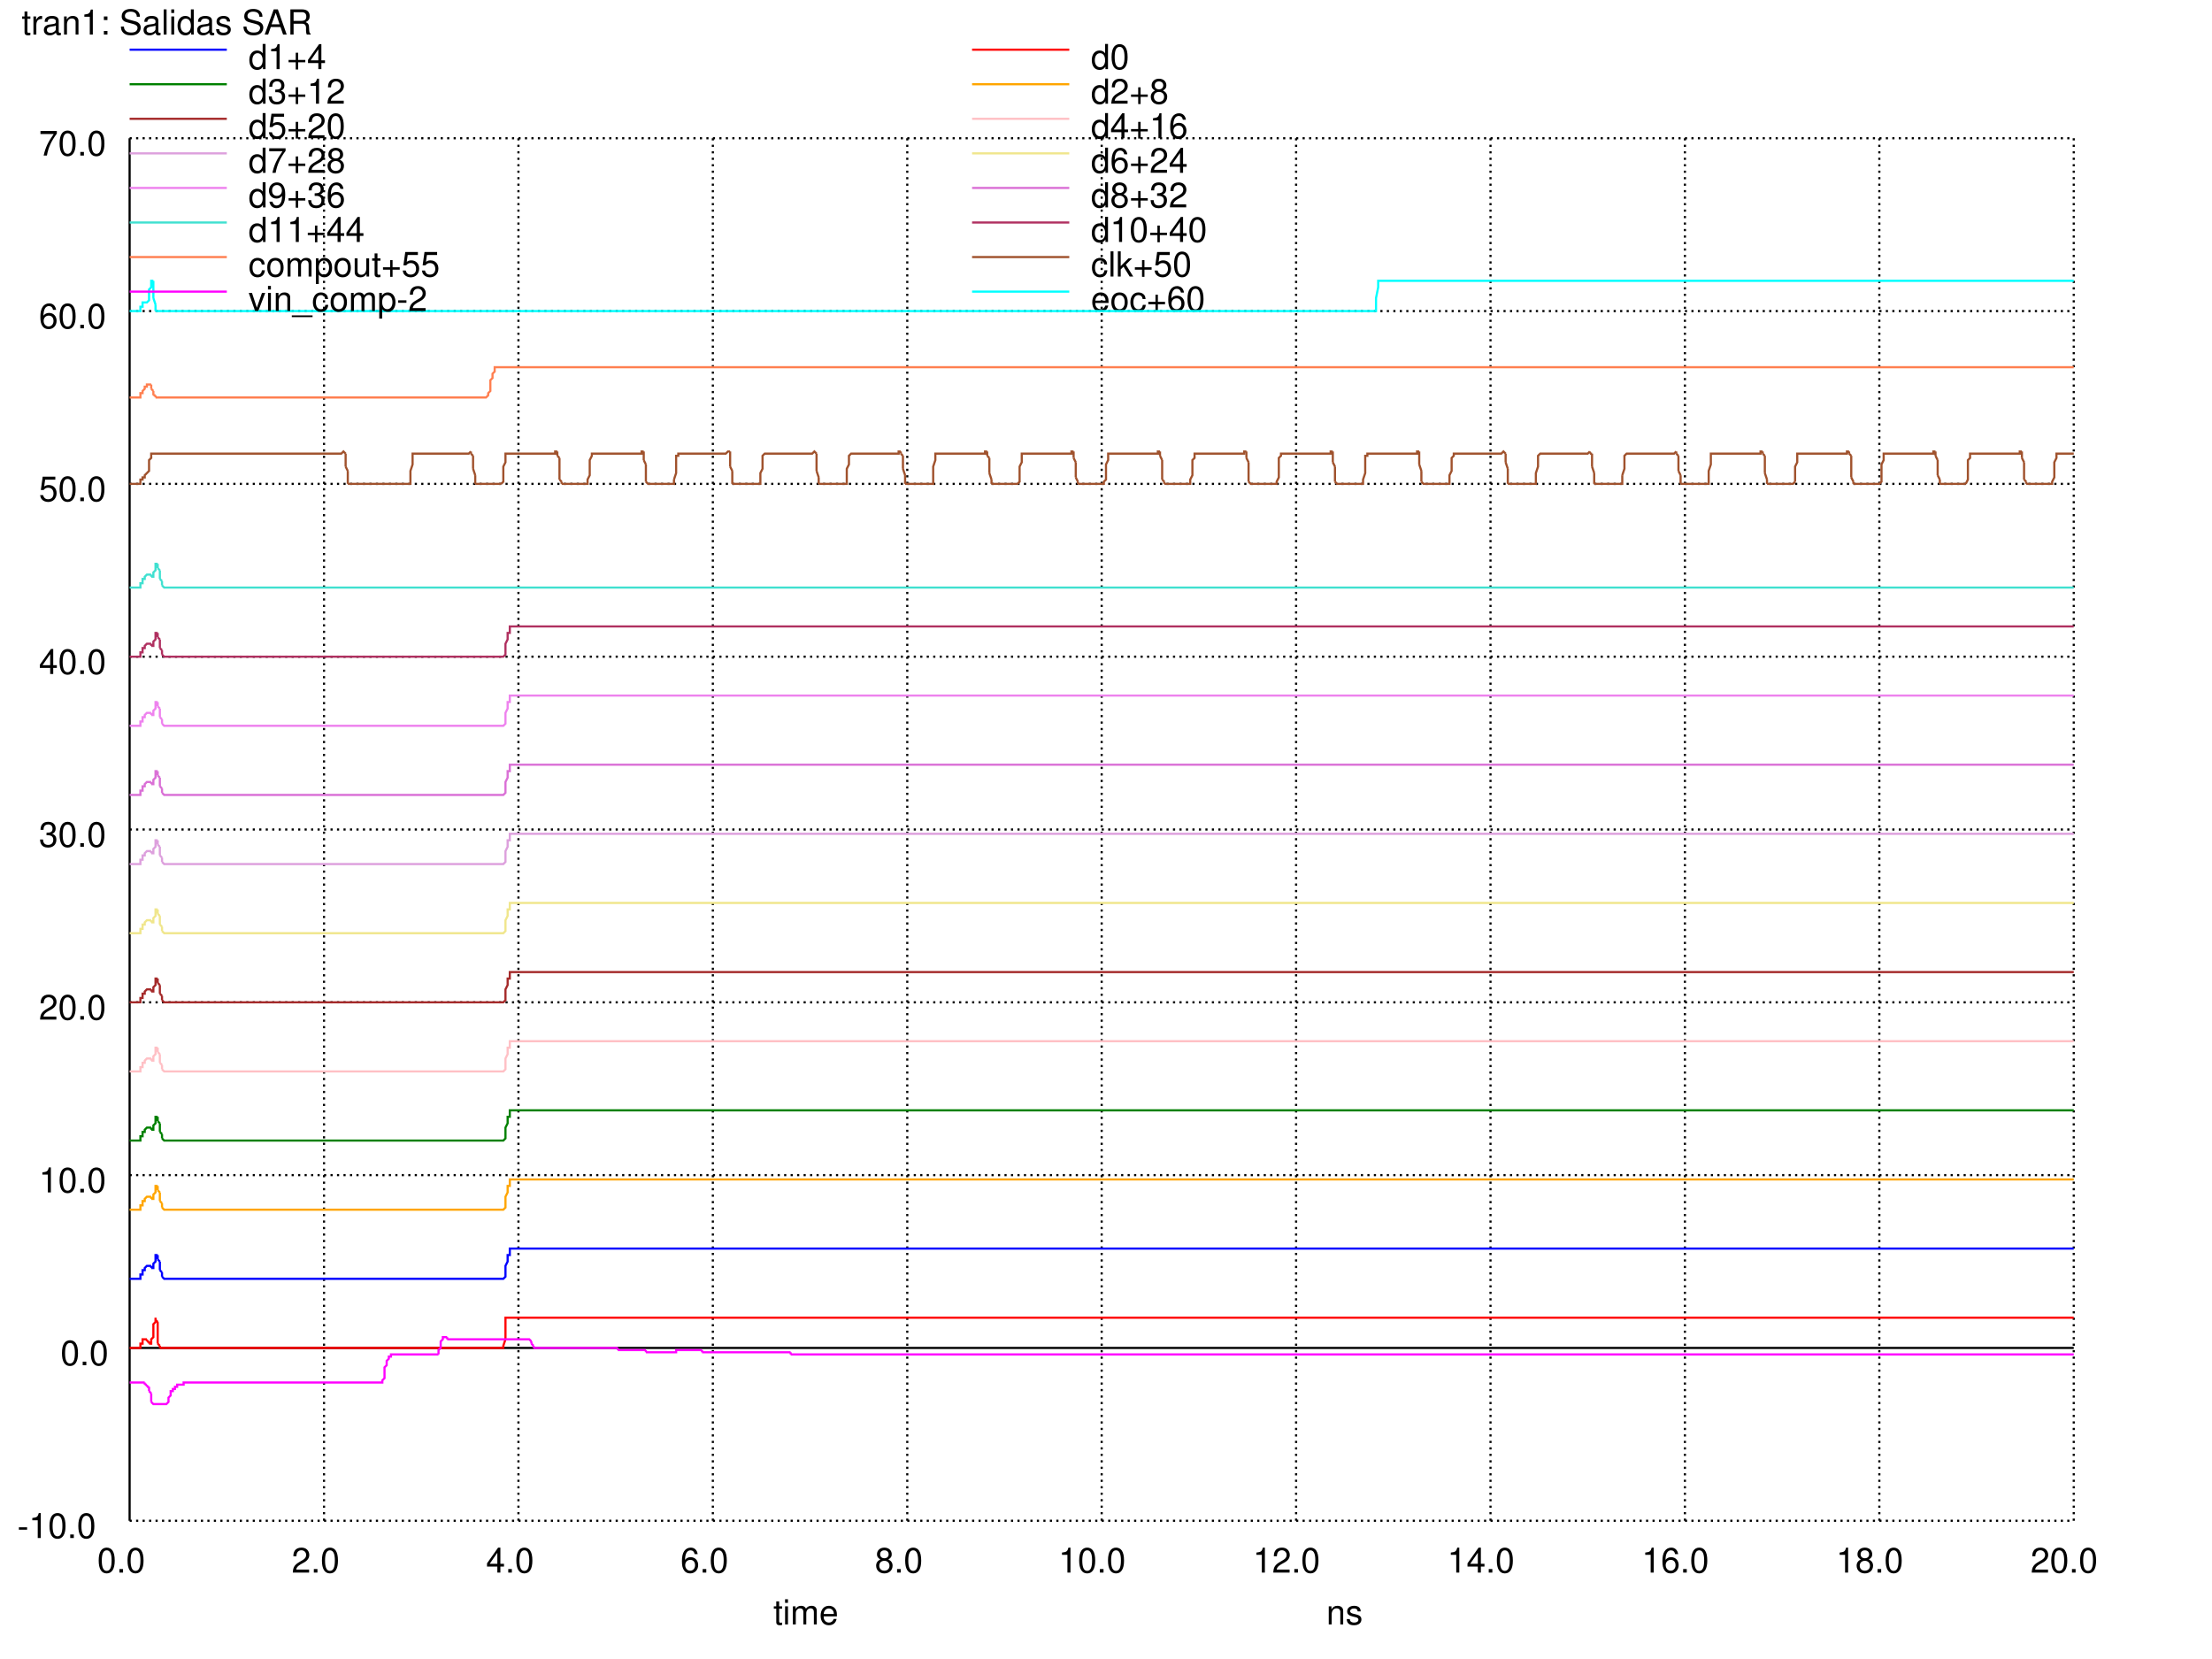
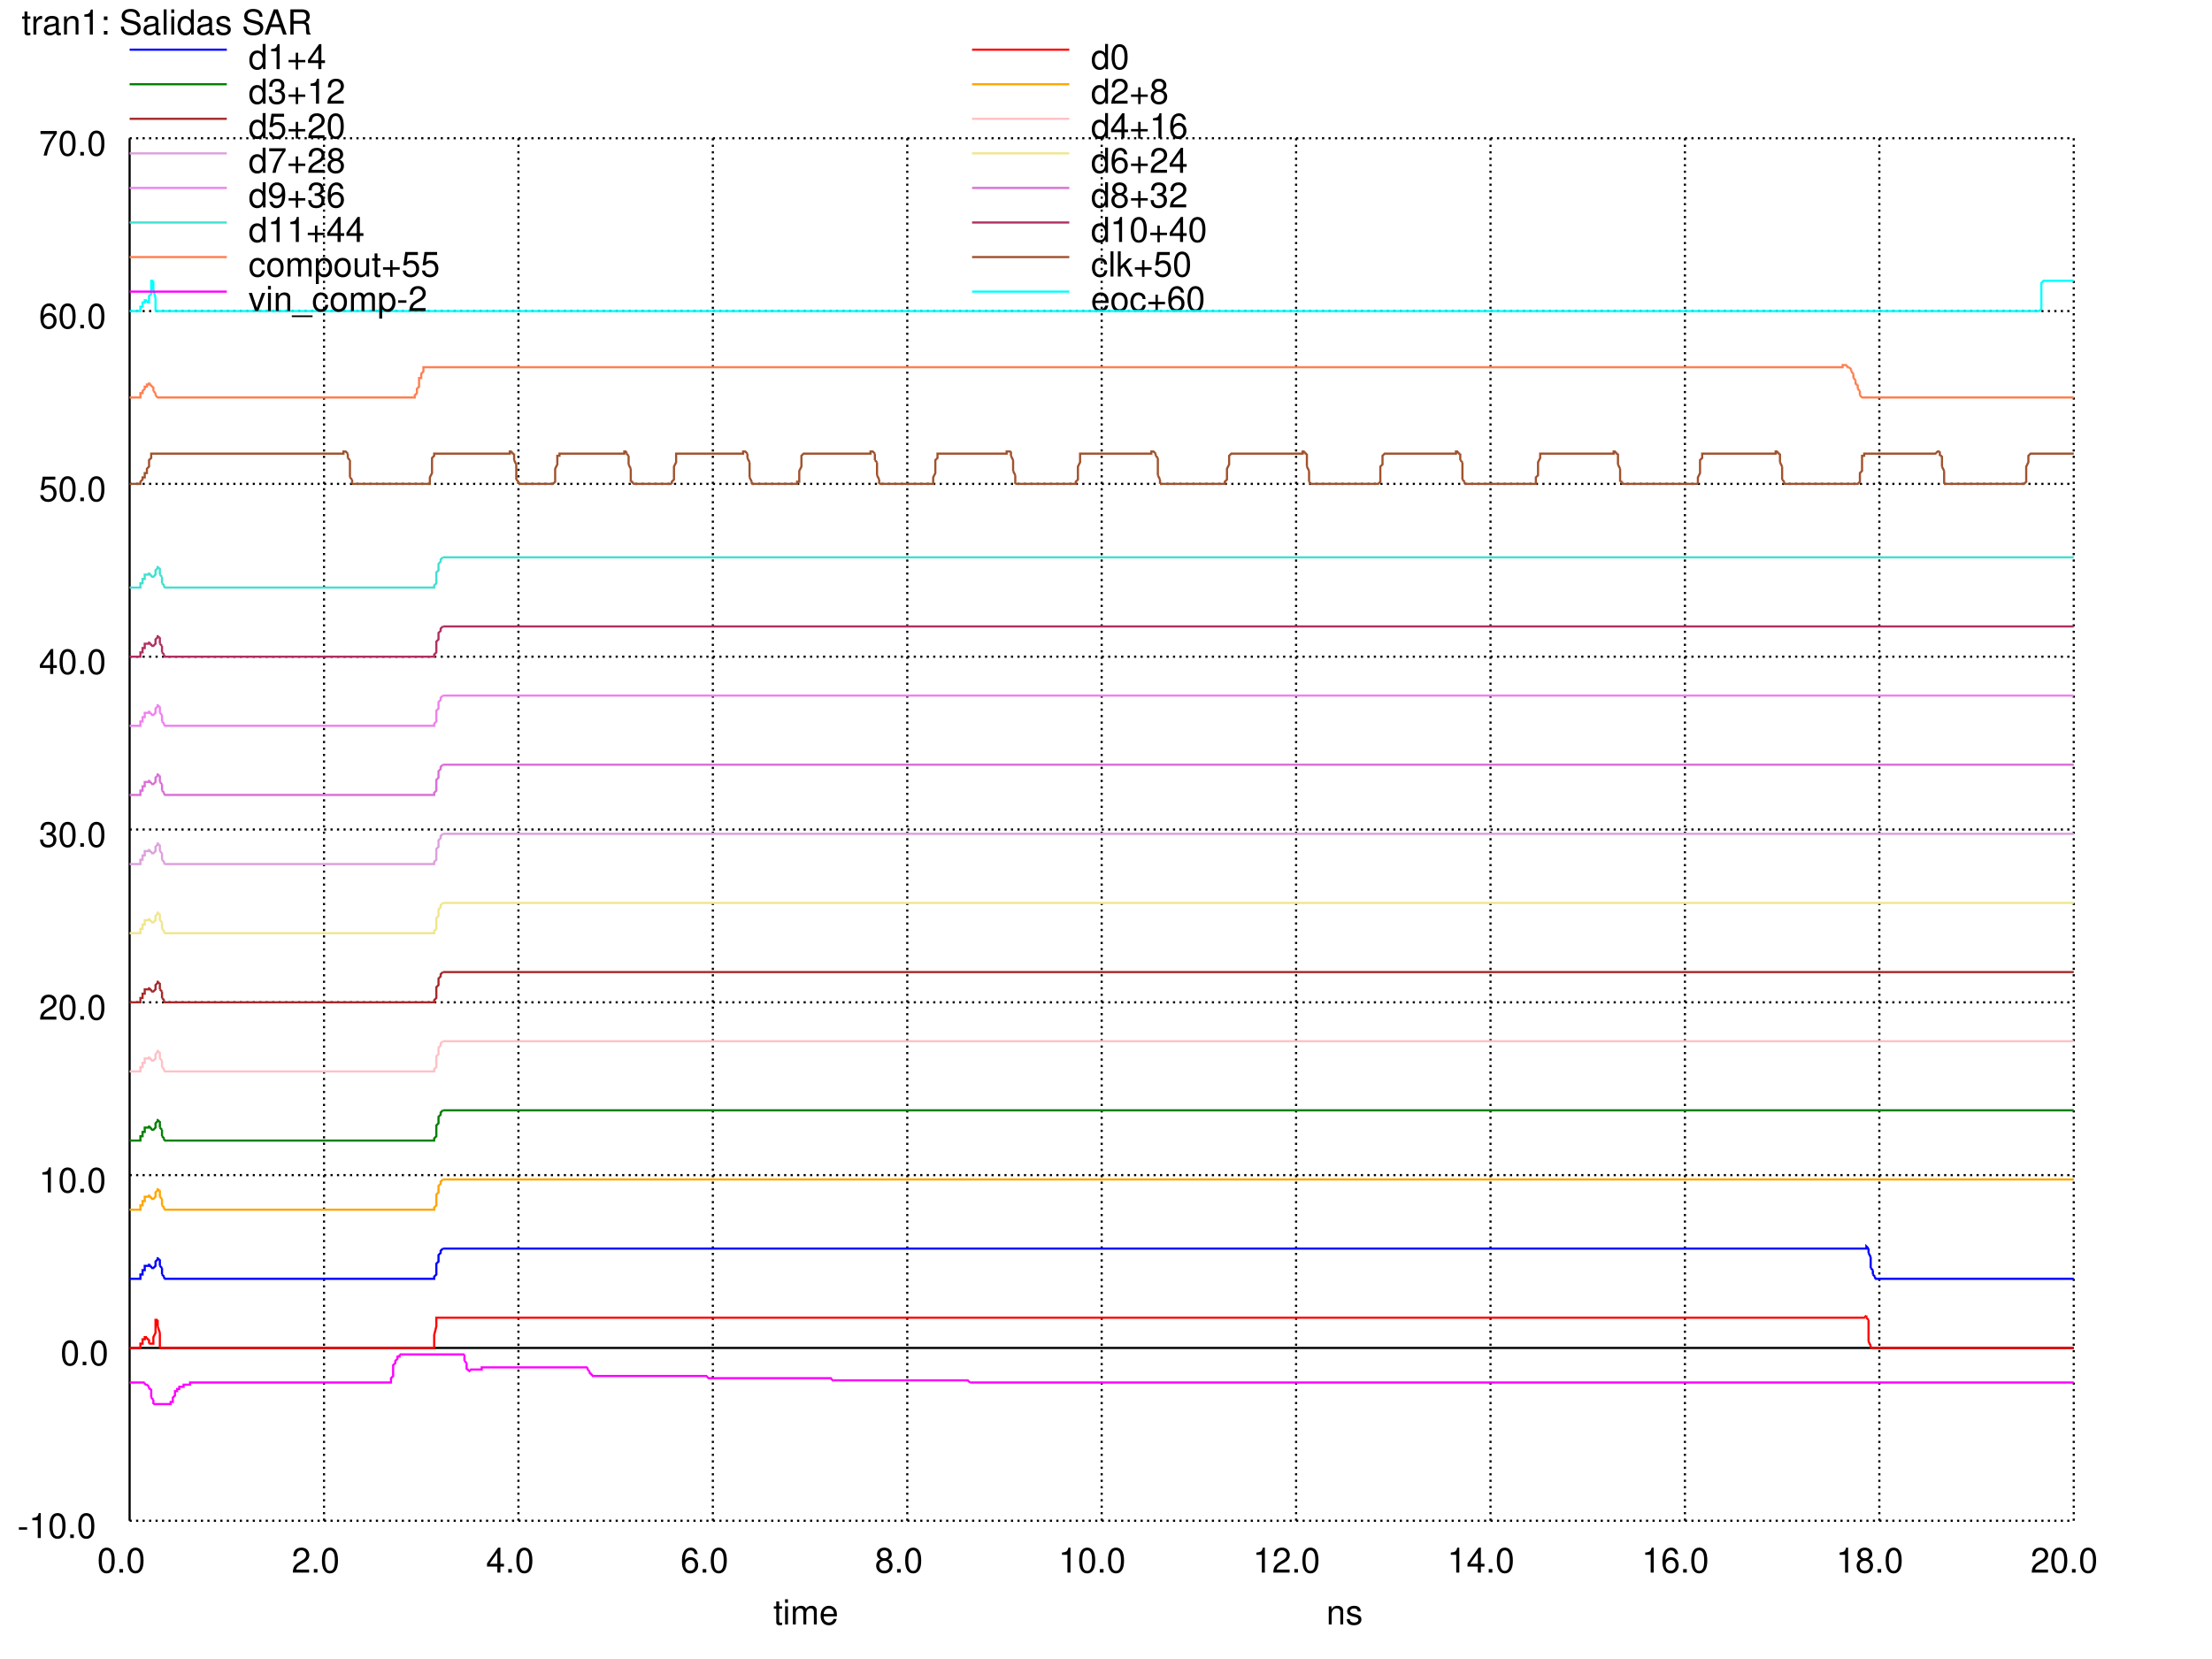
<svg xmlns="http://www.w3.org/2000/svg" version="1.1" width="100%" height="100%" viewBox="0 0 1024 768" style="fill: none; font-family: Helvetica;  font: Helvetica; ">
  <rect x="0" y="0" width="1024" height="768" fill="white" stroke="none" />
  <text stroke="none" fill="black" font-size="16" x="358" y="752">
time
</text>
  <text stroke="none" fill="black" font-size="16" x="10" y="16">
tran1: Salidas SAR
</text>
  <path stroke="black" d="M60 704l0 -640" />
  <text stroke="none" fill="black" font-size="16" x="45" y="728">
0.0
</text>
  <path stroke="black" stroke-dasharray="1,2" d="M150 704l0 -640" />
  <text stroke="none" fill="black" font-size="16" x="135" y="728">
2.0
</text>
  <path stroke="black" stroke-dasharray="1,2" d="M240 704l0 -640" />
  <text stroke="none" fill="black" font-size="16" x="225" y="728">
4.0
</text>
  <path stroke="black" stroke-dasharray="1,2" d="M330 704l0 -640" />
  <text stroke="none" fill="black" font-size="16" x="315" y="728">
6.0
</text>
  <path stroke="black" stroke-dasharray="1,2" d="M420 704l0 -640" />
  <text stroke="none" fill="black" font-size="16" x="405" y="728">
8.0
</text>
  <path stroke="black" stroke-dasharray="1,2" d="M510 704l0 -640" />
  <text stroke="none" fill="black" font-size="16" x="490" y="728">
10.0
</text>
  <path stroke="black" stroke-dasharray="1,2" d="M600 704l0 -640" />
  <text stroke="none" fill="black" font-size="16" x="580" y="728">
12.0
</text>
  <path stroke="black" stroke-dasharray="1,2" d="M690 704l0 -640" />
  <text stroke="none" fill="black" font-size="16" x="670" y="728">
14.0
</text>
  <path stroke="black" stroke-dasharray="1,2" d="M780 704l0 -640" />
  <text stroke="none" fill="black" font-size="16" x="760" y="728">
16.0
</text>
  <path stroke="black" stroke-dasharray="1,2" d="M870 704l0 -640" />
  <text stroke="none" fill="black" font-size="16" x="850" y="728">
18.0
</text>
  <path stroke="black" stroke-dasharray="1,2" d="M960 704l0 -640" />
  <text stroke="none" fill="black" font-size="16" x="940" y="728">
20.0
</text>
  <text stroke="none" fill="black" font-size="16" x="614" y="752">
ns
</text>
  <path stroke="black" stroke-dasharray="1,2" d="M60 704l900 0" />
  <text stroke="none" fill="black" font-size="16" x="8" y="712">
-10.0
</text>
  <path stroke="black" d="M60 624l900 0" />
  <text stroke="none" fill="black" font-size="16" x="28" y="632">
0.0
</text>
  <path stroke="black" stroke-dasharray="1,2" d="M60 544l900 0" />
  <text stroke="none" fill="black" font-size="16" x="18" y="552">
10.0
</text>
  <path stroke="black" stroke-dasharray="1,2" d="M60 464l900 0" />
  <text stroke="none" fill="black" font-size="16" x="18" y="472">
20.0
</text>
  <path stroke="black" stroke-dasharray="1,2" d="M60 384l900 0" />
  <text stroke="none" fill="black" font-size="16" x="18" y="392">
30.0
</text>
  <path stroke="black" stroke-dasharray="1,2" d="M60 304l900 0" />
  <text stroke="none" fill="black" font-size="16" x="18" y="312">
40.0
</text>
  <path stroke="black" stroke-dasharray="1,2" d="M60 224l900 0" />
  <text stroke="none" fill="black" font-size="16" x="18" y="232">
50.0
</text>
  <path stroke="black" stroke-dasharray="1,2" d="M60 144l900 0" />
  <text stroke="none" fill="black" font-size="16" x="18" y="152">
60.0
</text>
  <path stroke="black" stroke-dasharray="1,2" d="M60 64l900 0" />
  <text stroke="none" fill="black" font-size="16" x="18" y="72">
70.0
</text>
  <text stroke="none" fill="black" font-size="16" x="10" y="32">
     
</text>
  <path stroke="red" d="M450 23l45 0" />
  <text stroke="none" fill="black" font-size="16" x="505" y="32">
d0
</text>
-   <path stroke="red" d="M60 624l5 0 0 -2 1 0 0 -2 2 0M68 621l0 -1M68 621l1 0M69 622l0 -1M69 622l1 0 0 -2 1 -1 0 -6 1 -1 0 -2M72 611l1 1M73 622l0 -10M73 622l1 1M74 624l0 -1M74 624l159 0 0 -1 1 -3 0 -10 726 0" />
+   <path stroke="red" d="M60 624l5 0 0 -2 1 0 0 -2 1 0 0 -1 1 0M68 620l0 -1M68 620l1 0M69 622l0 -2M69 622l2 0 0 -3 1 -2 0 -6 1 0M73 614l0 -3M73 614l1 3M74 624l0 -7M74 624l127 0 0 -6 1 -4 0 -4 661 0 1 -1M864 610l0 -1M864 610l1 1M865 621l0 -10M865 621l1 2" />
+   <path stroke="red" d="M866 624l0 -1M866 624l94 0" />
  <path stroke="blue" d="M60 23l45 0" />
  <text stroke="none" fill="black" font-size="16" x="115" y="32">
d1+4
</text>
-   <path stroke="blue" d="M60 592l5 0 0 -2 1 0 0 -2 1 0 0 -1 1 -1 2 0M70 587l0 -1M70 587l1 0 0 -2 1 -1 0 -3 1 0M73 583l0 -2M73 583l1 1M74 588l0 -4M74 588l1 1M75 591l0 -2M75 591l1 1 157 0 1 -1 0 -5 1 -2 0 -3 1 0 0 -3 724 0" />
+   <path stroke="blue" d="M60 592l5 0 0 -2 1 0 0 -2 1 0 0 -2 2 0 0 -1M69 586l1 0M70 587l0 -1M70 587l1 0 1 -1 0 -2 1 -1 0 -1M73 583l1 0M74 586l0 -3M74 586l1 1M75 590l0 -3M75 590l1 1M76 592l0 -1M76 592l125 0 0 -1 1 -1 0 -5 1 -1 0 -3 1 -1 0 -1 1 -1" />
+   <path stroke="blue" d="M205 578l659 0 0 -1 1 1M865 580l0 -2M865 580l1 2M866 587l0 -5M866 587l1 1M867 590l0 -2M867 590l1 1M868 592l0 -1M868 592l92 0" />
  <path stroke="#FFA500" d="M450 39l45 0" />
  <text stroke="none" fill="black" font-size="16" x="505" y="48">
d2+8
</text>
-   <path stroke="#FFA500" d="M60 560l5 0 0 -2 1 0 0 -2 1 0 0 -1 1 -1 2 0M70 555l0 -1M70 555l1 0 0 -2 1 -1 0 -3 1 0M73 551l0 -2M73 551l1 1M74 556l0 -4M74 556l1 1M75 559l0 -2M75 559l1 1 157 0 1 -1 0 -5 1 -2 0 -3 1 0 0 -3 724 0" />
+   <path stroke="#FFA500" d="M60 560l5 0 0 -2 1 0 0 -2 1 0 0 -2 2 0 0 -1M69 554l1 0M70 555l0 -1M70 555l1 0 1 -1 0 -2 1 -1 0 -1M73 551l1 0M74 554l0 -3M74 554l1 1M75 558l0 -3M75 558l1 1M76 560l0 -1M76 560l125 0 0 -1 1 -1 0 -5 1 -1 0 -3 1 -1 0 -1 1 -1" />
+   <path stroke="#FFA500" d="M205 546l755 0" />
  <path stroke="green" d="M60 39l45 0" />
  <text stroke="none" fill="black" font-size="16" x="115" y="48">
d3+12
</text>
-   <path stroke="green" d="M60 528l5 0 0 -2 1 0 0 -2 1 0 0 -1 1 -1 2 0M70 523l0 -1M70 523l1 0 0 -2 1 -1 0 -3 1 0M73 519l0 -2M73 519l1 1M74 524l0 -4M74 524l1 1M75 527l0 -2M75 527l1 1 157 0 1 -1 0 -5 1 -2 0 -3 1 0 0 -3 724 0" />
+   <path stroke="green" d="M60 528l5 0 0 -2 1 0 0 -2 1 0 0 -2 2 0 0 -1M69 522l1 0M70 523l0 -1M70 523l1 0 1 -1 0 -2 1 -1 0 -1M73 519l1 0M74 522l0 -3M74 522l1 1M75 526l0 -3M75 526l1 1M76 528l0 -1M76 528l125 0 0 -1 1 -1 0 -5 1 -1 0 -3 1 -1 0 -1 1 -1" />
+   <path stroke="green" d="M205 514l755 0" />
  <path stroke="#FFC0C5" d="M450 55l45 0" />
  <text stroke="none" fill="black" font-size="16" x="505" y="64">
d4+16
</text>
-   <path stroke="#FFC0C5" d="M60 496l5 0 0 -2 1 0 0 -2 1 0 0 -1 1 -1 2 0M70 491l0 -1M70 491l1 0 0 -2 1 -1 0 -3 1 0M73 487l0 -2M73 487l1 1M74 492l0 -4M74 492l1 1M75 495l0 -2M75 495l1 1 157 0 1 -1 0 -5 1 -2 0 -3 1 0 0 -3 724 0" />
+   <path stroke="#FFC0C5" d="M60 496l5 0 0 -2 1 0 0 -2 1 0 0 -2 2 0 0 -1M69 490l1 0M70 491l0 -1M70 491l1 0 1 -1 0 -2 1 -1 0 -1M73 487l1 0M74 490l0 -3M74 490l1 1M75 494l0 -3M75 494l1 1M76 496l0 -1M76 496l125 0 0 -1 1 -1 0 -5 1 -1 0 -3 1 -1 0 -1 1 -1" />
+   <path stroke="#FFC0C5" d="M205 482l755 0" />
  <path stroke="#A52A2A" d="M60 55l45 0" />
  <text stroke="none" fill="black" font-size="16" x="115" y="64">
d5+20
</text>
-   <path stroke="#A52A2A" d="M60 464l5 0 0 -2 1 0 0 -2 1 0 0 -1 1 -1 2 0M70 459l0 -1M70 459l1 0 0 -2 1 -1 0 -3 1 0M73 455l0 -2M73 455l1 1M74 460l0 -4M74 460l1 1M75 463l0 -2M75 463l1 1 157 0 1 -1 0 -5 1 -2 0 -3 1 0 0 -3 724 0" />
+   <path stroke="#A52A2A" d="M60 464l5 0 0 -2 1 0 0 -2 1 0 0 -2 2 0 0 -1M69 458l1 0M70 459l0 -1M70 459l1 0 1 -1 0 -2 1 -1 0 -1M73 455l1 0M74 458l0 -3M74 458l1 1M75 462l0 -3M75 462l1 1M76 464l0 -1M76 464l125 0 0 -1 1 -1 0 -5 1 -1 0 -3 1 -1 0 -1 1 -1" />
+   <path stroke="#A52A2A" d="M205 450l755 0" />
  <path stroke="#F0E68C" d="M450 71l45 0" />
  <text stroke="none" fill="black" font-size="16" x="505" y="80">
d6+24
</text>
-   <path stroke="#F0E68C" d="M60 432l5 0 0 -2 1 0 0 -2 1 0 0 -1 1 -1 2 0M70 427l0 -1M70 427l1 0 0 -2 1 -1 0 -3 1 0M73 423l0 -2M73 423l1 1M74 428l0 -4M74 428l1 1M75 431l0 -2M75 431l1 1 157 0 1 -1 0 -5 1 -2 0 -3 1 0 0 -3 724 0" />
+   <path stroke="#F0E68C" d="M60 432l5 0 0 -2 1 0 0 -2 1 0 0 -2 2 0 0 -1M69 426l1 0M70 427l0 -1M70 427l1 0 1 -1 0 -2 1 -1 0 -1M73 423l1 0M74 426l0 -3M74 426l1 1M75 430l0 -3M75 430l1 1M76 432l0 -1M76 432l125 0 0 -1 1 -1 0 -5 1 -1 0 -3 1 -1 0 -1 1 -1" />
+   <path stroke="#F0E68C" d="M205 418l755 0" />
  <path stroke="#DDA0DD" d="M60 71l45 0" />
  <text stroke="none" fill="black" font-size="16" x="115" y="80">
d7+28
</text>
-   <path stroke="#DDA0DD" d="M60 400l5 0 0 -2 1 0 0 -2 1 0 0 -1 1 -1 2 0M70 395l0 -1M70 395l1 0 0 -2 1 -1 0 -3 1 0M73 391l0 -2M73 391l1 1M74 396l0 -4M74 396l1 1M75 399l0 -2M75 399l1 1 157 0 1 -1 0 -5 1 -2 0 -3 1 0 0 -3 724 0" />
+   <path stroke="#DDA0DD" d="M60 400l5 0 0 -2 1 0 0 -2 1 0 0 -2 2 0 0 -1M69 394l1 0M70 395l0 -1M70 395l1 0 1 -1 0 -2 1 -1 0 -1M73 391l1 0M74 394l0 -3M74 394l1 1M75 398l0 -3M75 398l1 1M76 400l0 -1M76 400l125 0 0 -1 1 -1 0 -5 1 -1 0 -3 1 -1 0 -1 1 -1" />
+   <path stroke="#DDA0DD" d="M205 386l755 0" />
  <path stroke="#DA70D6" d="M450 87l45 0" />
  <text stroke="none" fill="black" font-size="16" x="505" y="96">
d8+32
</text>
-   <path stroke="#DA70D6" d="M60 368l5 0 0 -2 1 0 0 -2 1 0 0 -1 1 -1 2 0M70 363l0 -1M70 363l1 0 0 -2 1 -1 0 -3 1 0M73 359l0 -2M73 359l1 1M74 364l0 -4M74 364l1 1M75 367l0 -2M75 367l1 1 157 0 1 -1 0 -5 1 -2 0 -3 1 0 0 -3 724 0" />
+   <path stroke="#DA70D6" d="M60 368l5 0 0 -2 1 0 0 -2 1 0 0 -2 2 0 0 -1M69 362l1 0M70 363l0 -1M70 363l1 0 1 -1 0 -2 1 -1 0 -1M73 359l1 0M74 362l0 -3M74 362l1 1M75 366l0 -3M75 366l1 1M76 368l0 -1M76 368l125 0 0 -1 1 -1 0 -5 1 -1 0 -3 1 -1 0 -1 1 -1" />
+   <path stroke="#DA70D6" d="M205 354l755 0" />
  <path stroke="#EE82EE" d="M60 87l45 0" />
  <text stroke="none" fill="black" font-size="16" x="115" y="96">
d9+36
</text>
-   <path stroke="#EE82EE" d="M60 336l5 0 0 -2 1 0 0 -2 1 0 0 -1 1 -1 2 0M70 331l0 -1M70 331l1 0 0 -2 1 -1 0 -3 1 0M73 327l0 -2M73 327l1 1M74 332l0 -4M74 332l1 1M75 335l0 -2M75 335l1 1 157 0 1 -1 0 -5 1 -2 0 -3 1 0 0 -3 724 0" />
+   <path stroke="#EE82EE" d="M60 336l5 0 0 -2 1 0 0 -2 1 0 0 -2 2 0 0 -1M69 330l1 0M70 331l0 -1M70 331l1 0 1 -1 0 -2 1 -1 0 -1M73 327l1 0M74 330l0 -3M74 330l1 1M75 334l0 -3M75 334l1 1M76 336l0 -1M76 336l125 0 0 -1 1 -1 0 -5 1 -1 0 -3 1 -1 0 -1 1 -1" />
+   <path stroke="#EE82EE" d="M205 322l755 0" />
  <path stroke="#B03060" d="M450 103l45 0" />
  <text stroke="none" fill="black" font-size="16" x="505" y="112">
d10+40
</text>
-   <path stroke="#B03060" d="M60 304l5 0 0 -2 1 0 0 -2 1 0 0 -1 1 -1 2 0M70 299l0 -1M70 299l1 0 0 -2 1 -1 0 -3 1 0M73 295l0 -2M73 295l1 1M74 300l0 -4M74 300l1 1M75 303l0 -2M75 303l1 1 157 0 1 -1 0 -5 1 -2 0 -3 1 0 0 -3 724 0" />
+   <path stroke="#B03060" d="M60 304l5 0 0 -2 1 0 0 -2 1 0 0 -2 2 0 0 -1M69 298l1 0M70 299l0 -1M70 299l1 0 1 -1 0 -2 1 -1 0 -1M73 295l1 0M74 298l0 -3M74 298l1 1M75 302l0 -3M75 302l1 1M76 304l0 -1M76 304l125 0 0 -1 1 -1 0 -5 1 -1 0 -3 1 -1 0 -1 1 -1" />
+   <path stroke="#B03060" d="M205 290l755 0" />
  <path stroke="#40E0D0" d="M60 103l45 0" />
  <text stroke="none" fill="black" font-size="16" x="115" y="112">
d11+44
</text>
-   <path stroke="#40E0D0" d="M60 272l5 0 0 -2 1 0 0 -2 1 0 0 -1 1 -1 2 0M70 267l0 -1M70 267l1 0 0 -2 1 -1 0 -3 1 0M73 263l0 -2M73 263l1 1M74 268l0 -4M74 268l1 1M75 271l0 -2M75 271l1 1 884 0" />
+   <path stroke="#40E0D0" d="M60 272l5 0 0 -2 1 0 0 -2 1 0 0 -2 2 0 0 -1M69 266l1 0M70 267l0 -1M70 267l1 0 1 -1 0 -2 1 -1 0 -1M73 263l1 0M74 266l0 -3M74 266l1 1M75 270l0 -3M75 270l1 1M76 272l0 -1M76 272l125 0 0 -1 1 -1 0 -5 1 -1 0 -3 1 -1 0 -1 1 -1" />
+   <path stroke="#40E0D0" d="M205 258l755 0" />
  <path stroke="#A0522D" d="M450 119l45 0" />
  <text stroke="none" fill="black" font-size="16" x="505" y="128">
clk+50
</text>
-   <path stroke="#A0522D" d="M60 224l5 0 0 -2 1 0 0 -1 1 0 0 -1 2 -2 0 -5 1 -1 0 -2 88 0 1 -1 1 1M160 216l0 -6M160 216l1 2M161 224l0 -6M161 224l29 0 0 -6 1 -3 0 -5 26 0 1 -1M218 210l0 -1M218 210l1 1M219 217l0 -6M219 217l1 3M220 224l0 -4M220 224l12 0" />
-   <path stroke="#A0522D" d="M232 224l1 -1 0 -7 1 -2 0 -4 23 0 0 -1 1 0M258 211l0 -2M258 211l1 1M259 222l0 -10M259 222l1 1M260 224l0 -1M260 224l12 0 0 -2 1 -2 0 -7 1 -2 0 -1 23 0 0 -1 1 0M298 213l0 -4M298 213l1 2M299 223l0 -8M299 223l1 1 12 0 0 -2" />
-   <path stroke="#A0522D" d="M312 222l1 -3 0 -8 1 0 0 -1 22 0 1 -1 1 0M338 216l0 -7M338 216l1 2M339 224l0 -6M339 224l13 0 0 -5 1 -2 0 -6 1 -1 22 0 1 -1 1 1M378 218l0 -8M378 218l1 3M379 224l0 -3M379 224l13 0 0 -7 1 -2 0 -4 1 -1 22 0 0 -1 1 0M417 210l0 -1" />
-   <path stroke="#A0522D" d="M417 210l1 1M418 217l0 -6M418 217l1 3M419 224l0 -4M419 224l13 0 0 -8 1 -3 0 -3 23 0 0 -1 1 0M457 211l0 -2M457 211l1 1M458 219l0 -7M458 219l1 3M459 224l0 -2M459 224l12 0 1 -1 0 -7 1 -2 0 -4 23 0 0 -1 1 0M497 212l0 -3" />
-   <path stroke="#A0522D" d="M497 212l1 2M498 221l0 -7M498 221l1 2M499 224l0 -1M499 224l12 0 0 -1 1 -1 0 -7 1 -2 0 -3 23 0 0 -1 1 0M537 211l0 -2M537 211l1 2M538 222l0 -9M538 222l1 1M539 224l0 -1M539 224l12 0 0 -2 1 -2 0 -7 1 -1 0 -2 23 0 0 -1 1 0" />
-   <path stroke="#A0522D" d="M577 212l0 -3M577 212l1 2M578 223l0 -9M578 223l1 1 12 0 0 -1 1 -2 0 -9 1 -1 0 -1 23 0 0 -1 1 0M617 214l0 -5M617 214l1 2M618 223l0 -7M618 223l1 1 12 0 0 -2 1 -3 0 -8 1 0 0 -1 23 0 0 -1 1 0M657 215l0 -6M657 215l1 3M658 223l0 -5" />
-   <path stroke="#A0522D" d="M658 223l1 1 12 0 0 -4 1 -2 0 -6 1 -1 0 -1 22 0 1 -1 1 1M697 214l0 -4M697 214l1 3M698 224l0 -7M698 224l13 0 0 -5 1 -3 0 -5 1 -1 22 0 1 -1M736 210l0 -1M736 210l1 0M737 216l0 -6M737 216l1 3M738 224l0 -5M738 224l13 0 0 -4" />
-   <path stroke="#A0522D" d="M751 220l1 -3 0 -6 1 -1 22 0 1 -1M776 210l0 -1M776 210l1 1M777 218l0 -7M777 218l1 2M778 224l0 -4M778 224l13 0 0 -6 1 -3 0 -5 23 0 0 -1 1 0M816 210l0 -1M816 210l1 1M817 219l0 -8M817 219l1 3M818 224l0 -2M818 224l12 0 1 -1" />
-   <path stroke="#A0522D" d="M831 223l0 -7 1 -2 0 -4 23 0 0 -1 1 0M856 210l0 -1M856 210l1 1M857 221l0 -10M857 221l1 2M858 224l0 -1M858 224l12 0 1 -1 0 -8 1 -2 0 -3 23 0 0 -1 1 0M896 211l0 -2M896 211l1 2M897 220l0 -7M897 220l1 2M898 224l0 -2M898 224l12 0" />
-   <path stroke="#A0522D" d="M910 224l1 -2 0 -9 1 -1 0 -2 23 0 0 -1 1 0M936 212l0 -3M936 212l1 2M937 222l0 -8M937 222l1 1M938 224l0 -1M938 224l12 0 0 -1 1 -2 0 -7 1 -2 0 -2 8 0" />
+   <path stroke="#A0522D" d="M60 224l5 0 0 -1 1 -1 0 -1 1 0 0 -2 1 0 0 -2 1 -1 0 -3 1 -1 0 -2 89 0 0 -1 1 0 1 1M161 212l0 -2M161 212l1 1M162 221l0 -8M162 221l1 1M163 224l0 -2M163 224l36 0 0 -3 1 -2 0 -7 1 -1 0 -1 35 0 0 -1 1 0M237 210l0 -1M237 210l1 0" />
+   <path stroke="#A0522D" d="M238 213l0 -3M238 213l1 2M239 222l0 -7M239 222l1 1M240 224l0 -1M240 224l16 0 1 -1 0 -6 1 -2 0 -4 1 0 0 -1 30 0 0 -1 1 0M290 210l0 -1M290 210l1 1M291 215l0 -4M291 215l1 2M292 223l0 -6M292 223l1 0M293 224l0 -1M293 224l18 0" />
+   <path stroke="#A0522D" d="M311 224l0 -1 1 -1 0 -6 1 -2 0 -4 31 0 0 -1 1 0 1 1M346 212l0 -2M346 212l1 2M347 221l0 -7M347 221l1 2M348 224l0 -1M348 224l21 0 0 -1 1 0 0 -5 1 -2 0 -5 1 -1 31 0 0 -1 1 0 1 1M405 213l0 -3M405 213l1 1M406 220l0 -6M406 220l1 2" />
+   <path stroke="#A0522D" d="M407 224l0 -2M407 224l25 0 0 -3 1 -2 0 -6 1 -1 0 -2 32 0 0 -1 2 0M468 211l0 -2M468 211l1 2M469 218l0 -5M469 218l1 2M470 224l0 -4M470 224l28 0 0 -1 1 -1 0 -6 1 -2 0 -4 33 0 0 -1 1 0 1 1M535 211l0 -1M535 211l1 1M536 220l0 -8" />
+   <path stroke="#A0522D" d="M536 220l1 2M537 224l0 -2M537 224l30 0 0 -1 1 -1 0 -5 1 -2 0 -4 1 -1 33 0 0 -1 1 0M604 210l0 -1M604 210l1 0M605 216l0 -6M605 216l1 2M606 223l0 -5M606 223l1 1 31 0 1 -1 0 -7 1 -1 0 -4 1 -1 33 0 0 -1 1 0M675 210l0 -1M675 210l1 0" />
+   <path stroke="#A0522D" d="M676 213l0 -3M676 213l1 1M677 222l0 -8M677 222l1 1M678 224l0 -1M678 224l33 0 0 -3 1 -1 0 -6 1 -2 0 -2 34 0 0 -1 1 0M748 210l0 -1M748 210l1 0M749 215l0 -5M749 215l1 2M750 223l0 -6M750 223l1 0M751 224l0 -1M751 224l35 0" />
+   <path stroke="#A0522D" d="M786 224l0 -3 1 -2 0 -6 1 -1 0 -2 34 0 0 -1 1 0M823 210l0 -1M823 210l1 0M824 214l0 -4M824 214l1 2M825 222l0 -6M825 222l1 1M826 224l0 -1M826 224l34 0 1 -1 0 -4 1 -1 0 -7 1 0 0 -1 33 0 1 -1 1 0M898 211l0 -2M898 211l1 0" />
+   <path stroke="#A0522D" d="M899 216l0 -5M899 216l1 2M900 224l0 -6M900 224l37 0 1 -1 0 -7 1 -2 0 -3 1 -1 20 0" />
  <path stroke="#FF7F50" d="M60 119l45 0" />
  <text stroke="none" fill="black" font-size="16" x="115" y="128">
compout+55
</text>
-   <path stroke="#FF7F50" d="M60 184l5 0 0 -2 1 0 0 -1 1 -1 0 -1 1 0 0 -1 2 0M70 180l0 -2M70 180l1 1M71 183l0 -2M71 183l1 0M72 184l0 -1M72 184l153 0 1 -1 0 -1 1 -1 0 -5 1 -1 0 -2 1 -1 0 -2 731 0" />
+   <path stroke="#FF7F50" d="M60 184l5 0 0 -2 1 0 0 -1 1 -1 0 -1 1 0 0 -1 1 0 0 -1M69 178l1 0M70 179l0 -1M70 179l1 0M71 181l0 -2M71 181l1 1M72 183l0 -1M72 183l1 1 119 0 0 -1 1 -1 0 -2 1 -1 0 -4 1 0 0 -2 1 -1 0 -2 657 0 0 -1 2 0M855 170l0 -1M855 170l1 0" />
+   <path stroke="#FF7F50" d="M856 170l1 1M857 172l0 -1M857 172l1 1M858 175l0 -2M858 175l1 1M859 178l0 -2M859 178l1 0M860 180l0 -2M860 180l1 1M861 183l0 -2M861 183l1 1 98 0" />
  <path stroke="cyan" d="M450 135l45 0" />
  <text stroke="none" fill="black" font-size="16" x="505" y="144">
eoc+60
</text>
-   <path stroke="cyan" d="M60 144l5 0 0 -2 1 0 0 -2 2 0 1 -1 0 -5 1 -1 0 -3 1 0M71 138l0 -8M71 138l1 3M72 144l0 -3M72 144l565 0 0 -6 1 -5 0 -3 322 0" />
+   <path stroke="cyan" d="M60 144l5 0 0 -2 1 0 0 -2 1 0 0 -1 1 0M68 140l0 -1M68 140l1 0 0 -3 1 -1 0 -6 1 0M71 134l0 -4M71 134l1 4M72 144l0 -6M72 144l872 0 1 -1 0 -12 1 -1 14 0" />
  <path stroke="magenta" d="M60 135l45 0" />
  <text stroke="none" fill="black" font-size="16" x="115" y="144">
vin_comp-2
</text>
-   <path stroke="magenta" d="M60 640l7 0M67 641l0 -1M67 641l1 0M68 642l0 -1M68 642l1 0M69 644l0 -2M69 644l1 1M70 649l0 -4M70 649l1 1 6 0 1 -1 0 -2 1 -1 0 -2 1 0 0 -1 1 0 0 -1 1 0 0 -1 3 0 0 -1 92 0 0 -1 1 -1 0 -5 1 -1 0 -2 1 -1 0 -1 1 0 0 -1 22 0" />
-   <path stroke="magenta" d="M203 627l0 -2 1 -1 0 -3 1 -1 0 -1 2 0M207 620l0 -1M207 620l38 0 1 1M246 622l0 -1M246 622l1 1M247 624l0 -1M247 624l39 0M286 625l0 -1M286 625l13 0M299 626l0 -1M299 626l14 0 0 -1 12 0M325 626l0 -1M325 626l41 0M366 627l0 -1" />
-   <path stroke="magenta" d="M366 627l594 0" />
+   <path stroke="magenta" d="M60 640l7 0M67 641l0 -1M67 641l1 0 1 1M69 643l0 -1M69 643l1 0M70 647l0 -4M70 647l1 1M71 650l0 -2M71 650l8 0 0 -1 1 0 0 -2 1 -1 0 -2 1 0 0 -1 1 0 0 -1 2 0 0 -1 3 0 0 -1 93 0 0 -2 1 -1 0 -5 1 -1 0 -1 1 -1 0 -1 1 0 0 -1" />
+   <path stroke="magenta" d="M185 627l30 0M215 630l0 -3M215 630l1 1M216 634l0 -3M216 634l1 0M217 635l0 -1M217 635l1 -1 5 0 0 -1 49 0M272 634l0 -1M272 634l1 1M273 636l0 -1M273 636l1 0M274 637l0 -1M274 637l53 0 1 1 57 0M385 639l0 -1M385 639l63 0 1 1" />
+   <path stroke="magenta" d="M449 640l511 0" />
</svg>
